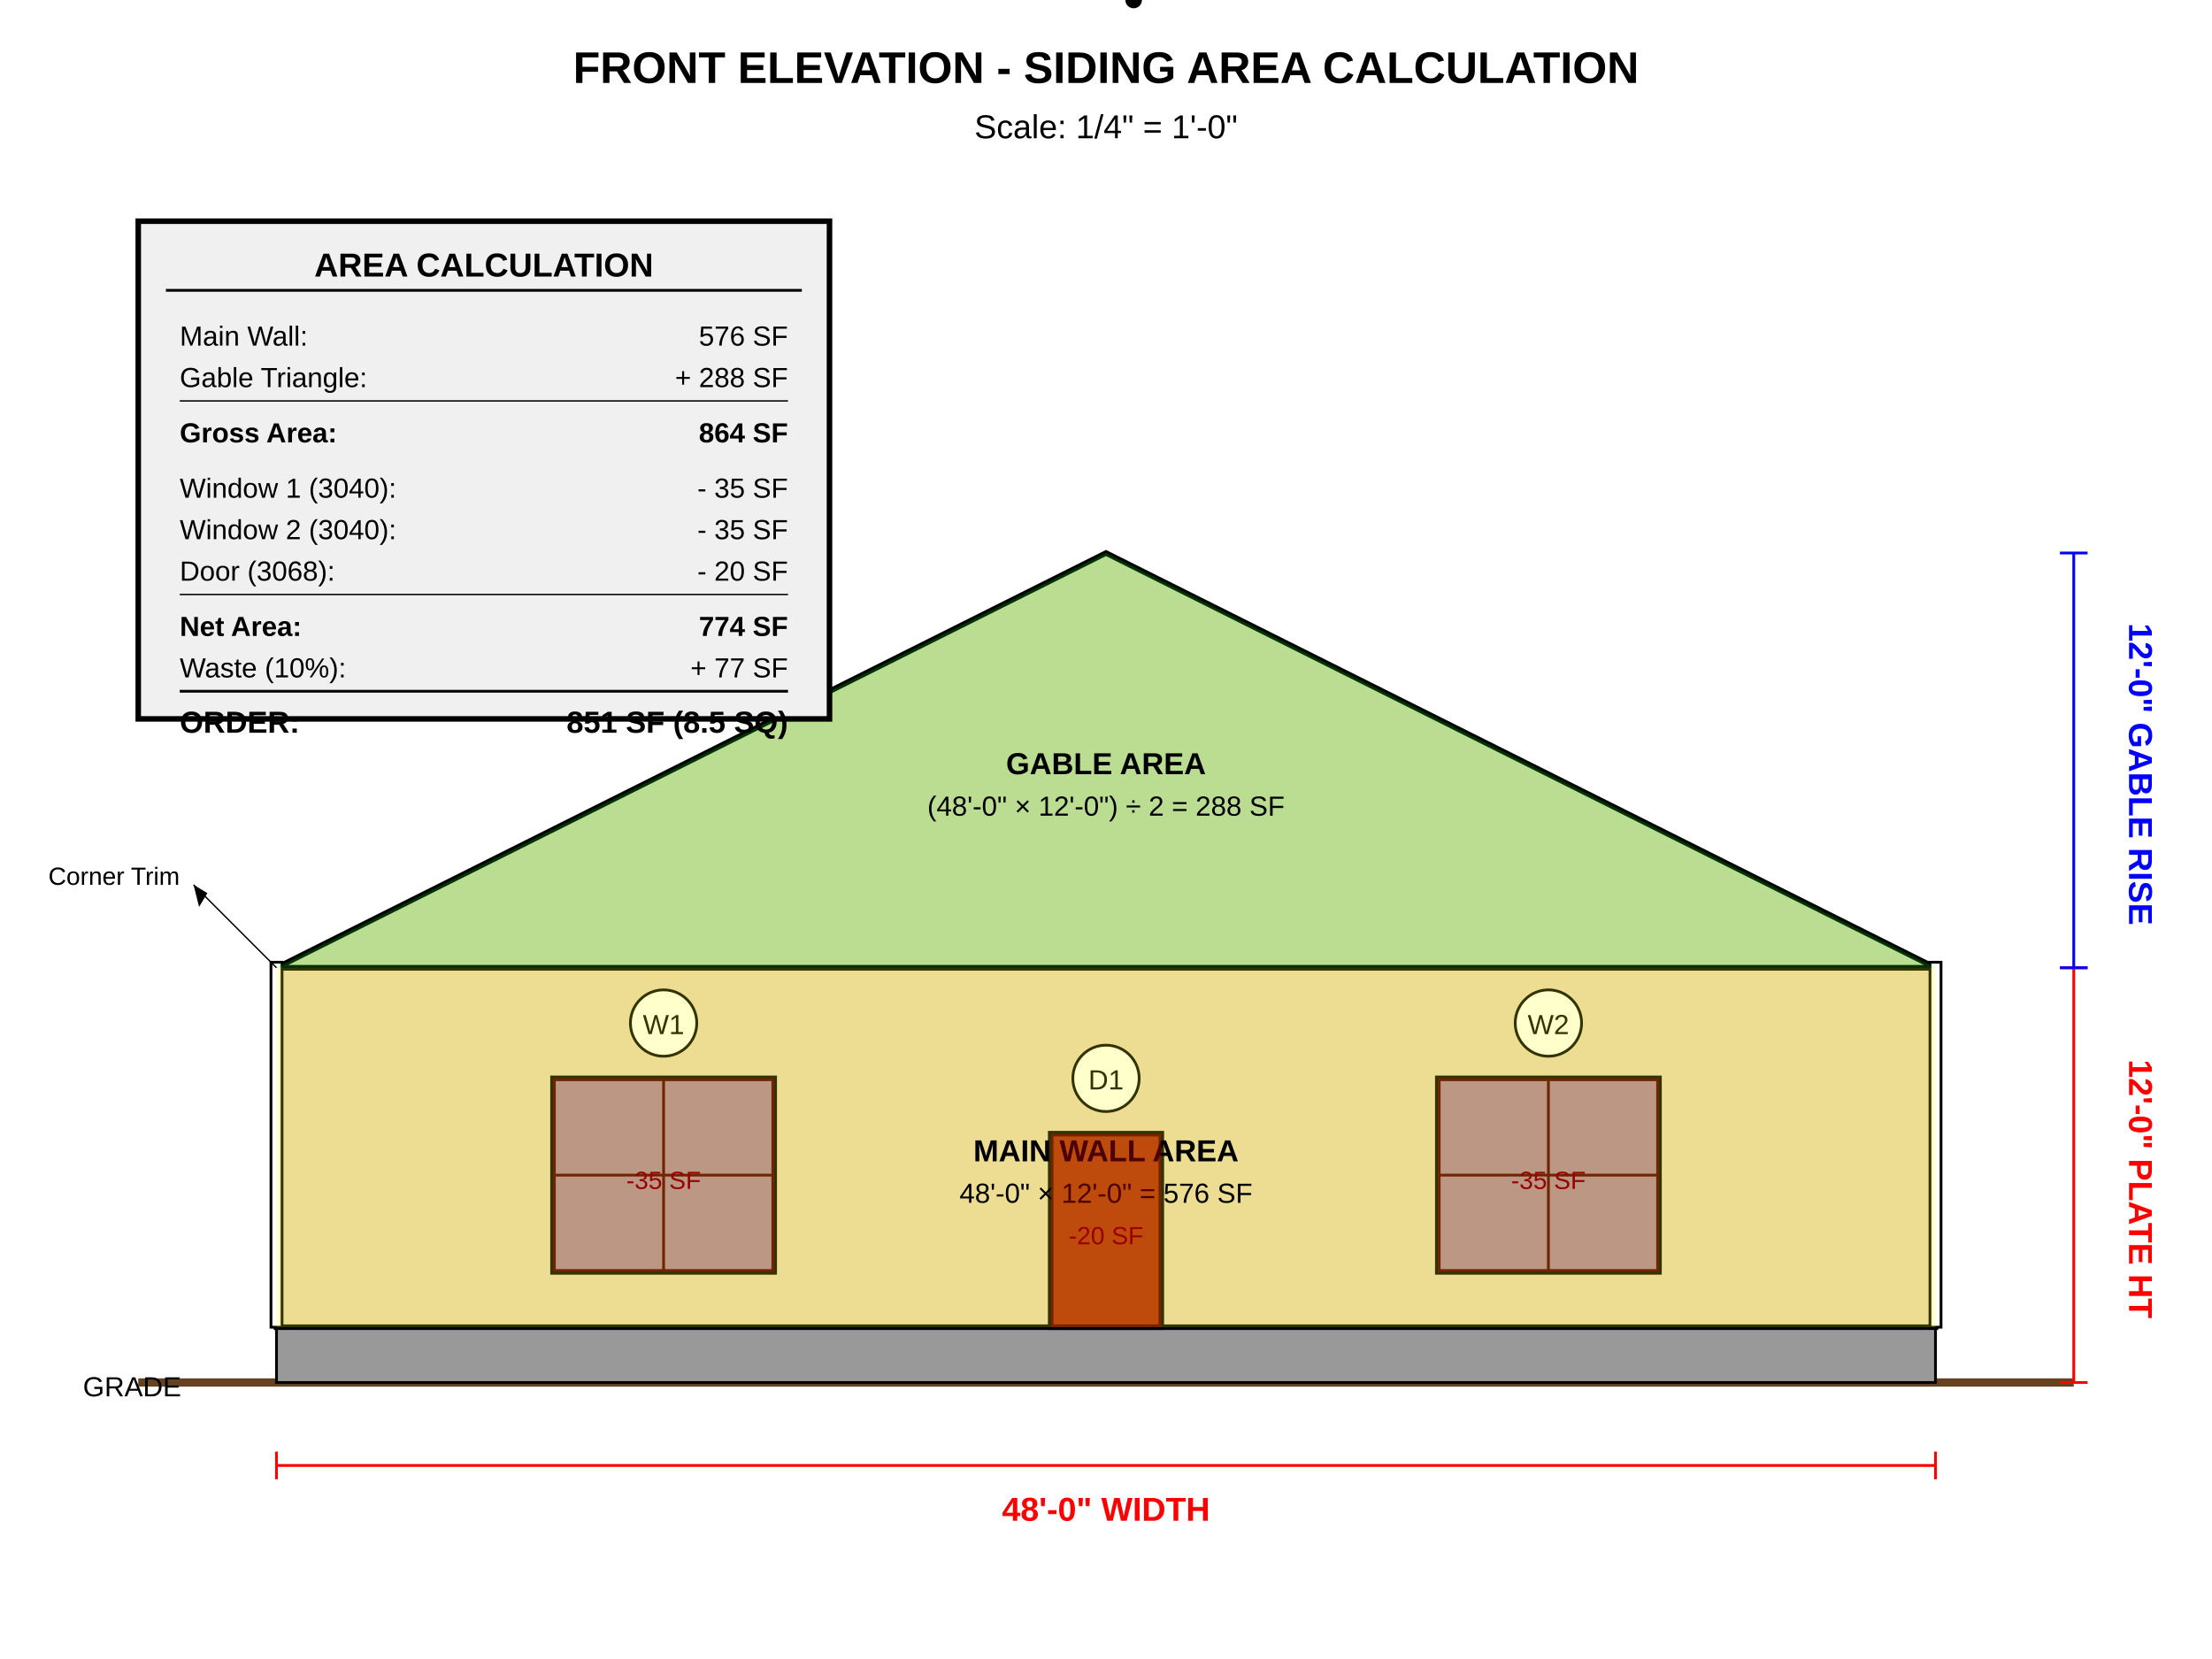
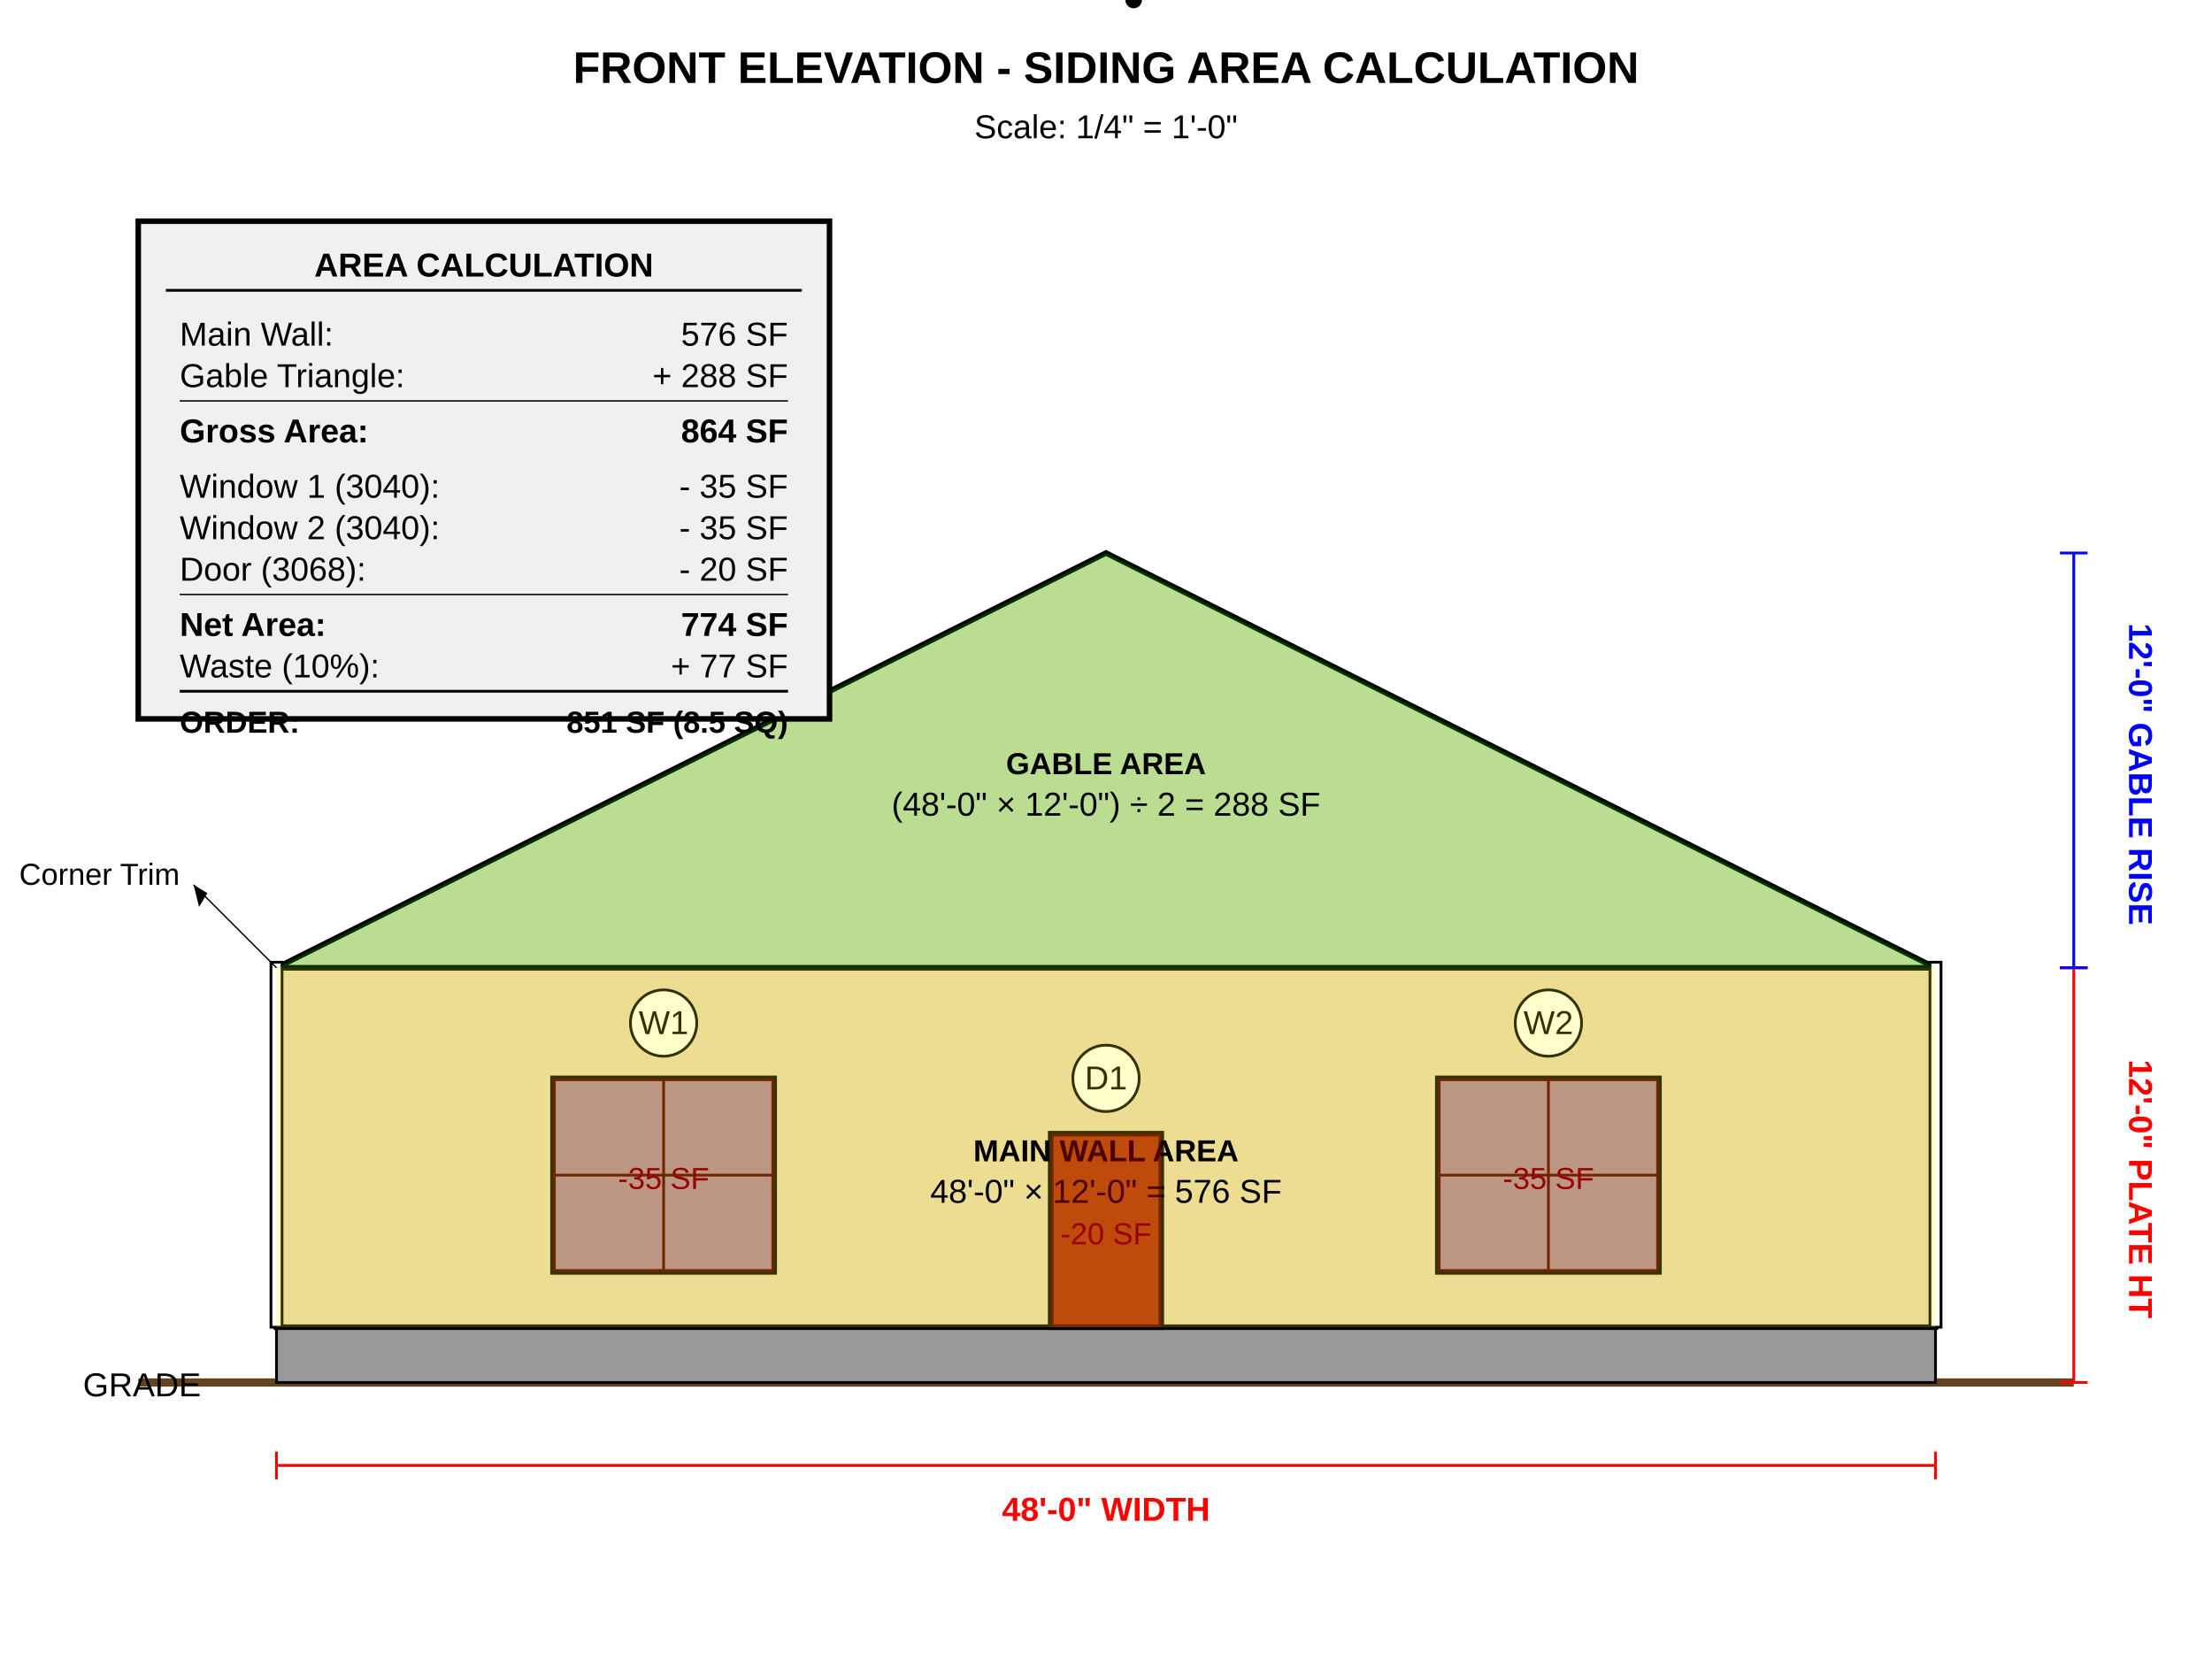
<svg xmlns="http://www.w3.org/2000/svg" width="800" height="600">
  <rect width="800" height="600" fill="#ffffff" />
  <text x="400" y="30" font-family="Arial" font-size="16" font-weight="bold" text-anchor="middle">FRONT ELEVATION - SIDING AREA CALCULATION</text>
  <text x="400" y="50" font-family="Arial" font-size="12" text-anchor="middle">Scale: 1/4" = 1'-0"</text>
  <line x1="50" y1="500" x2="750" y2="500" stroke="#654321" stroke-width="3" />
-   <text x="30" y="505" font-family="Arial" font-size="10">GRADE</text>
+   <text x="30" y="505" font-family="Arial" font-size="12">GRADE</text>
  <rect x="100" y="480" width="600" height="20" fill="#999999" stroke="#000" stroke-width="1" />
  <rect x="100" y="350" width="600" height="130" fill="#e8d5b7" stroke="#000" stroke-width="2" />
  <polygon points="100,350 400,200 700,350" fill="#e8d5b7" stroke="#000" stroke-width="2" />
  <g id="window1">
    <rect x="200" y="390" width="80" height="70" fill="#87ceeb" stroke="#000" stroke-width="2" />
    <line x1="240" y1="390" x2="240" y2="460" stroke="#000" stroke-width="1" />
    <line x1="200" y1="425" x2="280" y2="425" stroke="#000" stroke-width="1" />
    <circle cx="240" cy="370" r="12" fill="#fff" stroke="#000" stroke-width="1" />
-     <text x="240" y="374" font-family="Arial" font-size="10" text-anchor="middle">W1</text>
+     <text x="240" y="374" font-family="Arial" font-size="12" text-anchor="middle">W1</text>
  </g>
  <g id="window2">
    <rect x="520" y="390" width="80" height="70" fill="#87ceeb" stroke="#000" stroke-width="2" />
    <line x1="560" y1="390" x2="560" y2="460" stroke="#000" stroke-width="1" />
    <line x1="520" y1="425" x2="600" y2="425" stroke="#000" stroke-width="1" />
    <circle cx="560" cy="370" r="12" fill="#fff" stroke="#000" stroke-width="1" />
-     <text x="560" y="374" font-family="Arial" font-size="10" text-anchor="middle">W2</text>
+     <text x="560" y="374" font-family="Arial" font-size="12" text-anchor="middle">W2</text>
  </g>
  <g id="door">
    <rect x="380" y="410" width="40" height="70" fill="#8b4513" stroke="#000" stroke-width="2" />
    <circle cx="410" y="450" r="3" fill="#000" />
    <circle cx="400" cy="390" r="12" fill="#fff" stroke="#000" stroke-width="1" />
-     <text x="400" y="394" font-family="Arial" font-size="10" text-anchor="middle">D1</text>
+     <text x="400" y="394" font-family="Arial" font-size="12" text-anchor="middle">D1</text>
  </g>
  <rect x="98" y="348" width="4" height="132" fill="#ffffff" stroke="#000" stroke-width="1" />
  <rect x="698" y="348" width="4" height="132" fill="#ffffff" stroke="#000" stroke-width="1" />
  <g>
    <line x1="100" y1="530" x2="700" y2="530" stroke="#ff0000" stroke-width="1" />
    <line x1="100" y1="525" x2="100" y2="535" stroke="#ff0000" stroke-width="1" />
    <line x1="700" y1="525" x2="700" y2="535" stroke="#ff0000" stroke-width="1" />
    <text x="400" y="550" font-family="Arial" font-size="12" fill="#ff0000" font-weight="bold" text-anchor="middle">48'-0" WIDTH</text>
  </g>
  <g>
    <line x1="750" y1="500" x2="750" y2="350" stroke="#ff0000" stroke-width="1" />
    <line x1="745" y1="500" x2="755" y2="500" stroke="#ff0000" stroke-width="1" />
    <line x1="745" y1="350" x2="755" y2="350" stroke="#ff0000" stroke-width="1" />
    <text x="770" y="430" font-family="Arial" font-size="12" fill="#ff0000" font-weight="bold" transform="rotate(90 770 430)" text-anchor="middle">12'-0" PLATE HT</text>
  </g>
  <g>
    <line x1="750" y1="350" x2="750" y2="200" stroke="#0000ff" stroke-width="1" />
    <line x1="745" y1="350" x2="755" y2="350" stroke="#0000ff" stroke-width="1" />
    <line x1="745" y1="200" x2="755" y2="200" stroke="#0000ff" stroke-width="1" />
    <text x="770" y="280" font-family="Arial" font-size="12" fill="#0000ff" font-weight="bold" transform="rotate(90 770 280)" text-anchor="middle">12'-0" GABLE RISE</text>
  </g>
  <rect x="100" y="350" width="600" height="130" fill="rgba(255,255,0,0.2)" stroke="none" />
  <text x="400" y="420" font-family="Arial" font-size="11" font-weight="bold" text-anchor="middle">MAIN WALL AREA</text>
-   <text x="400" y="435" font-family="Arial" font-size="10" text-anchor="middle">48'-0" × 12'-0" = 576 SF</text>
+   <text x="400" y="435" font-family="Arial" font-size="12" text-anchor="middle">48'-0" × 12'-0" = 576 SF</text>
  <polygon points="100,350 400,200 700,350" fill="rgba(0,255,0,0.2)" stroke="none" />
  <text x="400" y="280" font-family="Arial" font-size="11" font-weight="bold" text-anchor="middle">GABLE AREA</text>
-   <text x="400" y="295" font-family="Arial" font-size="10" text-anchor="middle">(48'-0" × 12'-0") ÷ 2 = 288 SF</text>
+   <text x="400" y="295" font-family="Arial" font-size="12" text-anchor="middle">(48'-0" × 12'-0") ÷ 2 = 288 SF</text>
  <g id="deductions">
    <rect x="200" y="390" width="80" height="70" fill="rgba(255,0,0,0.3)" stroke="none" />
-     <text x="240" y="430" font-family="Arial" font-size="9" text-anchor="middle" fill="#990000">-35 SF</text>
+     <text x="240" y="430" font-family="Arial" font-size="11" text-anchor="middle" fill="#990000">-35 SF</text>
    <rect x="520" y="390" width="80" height="70" fill="rgba(255,0,0,0.3)" stroke="none" />
-     <text x="560" y="430" font-family="Arial" font-size="9" text-anchor="middle" fill="#990000">-35 SF</text>
+     <text x="560" y="430" font-family="Arial" font-size="11" text-anchor="middle" fill="#990000">-35 SF</text>
    <rect x="380" y="410" width="40" height="70" fill="rgba(255,0,0,0.3)" stroke="none" />
-     <text x="400" y="450" font-family="Arial" font-size="9" text-anchor="middle" fill="#990000">-20 SF</text>
+     <text x="400" y="450" font-family="Arial" font-size="11" text-anchor="middle" fill="#990000">-20 SF</text>
  </g>
  <g transform="translate(50, 80)">
    <rect x="0" y="0" width="250" height="180" fill="#f0f0f0" stroke="#000" stroke-width="2" />
    <text x="125" y="20" font-family="Arial" font-size="12" font-weight="bold" text-anchor="middle">AREA CALCULATION</text>
    <line x1="10" y1="25" x2="240" y2="25" stroke="#000" stroke-width="1" />
-     <text x="15" y="45" font-family="Arial" font-size="10">Main Wall:</text>
-     <text x="235" y="45" font-family="Arial" font-size="10" text-anchor="end">576 SF</text>
-     <text x="15" y="60" font-family="Arial" font-size="10">Gable Triangle:</text>
-     <text x="235" y="60" font-family="Arial" font-size="10" text-anchor="end">+ 288 SF</text>
+     <text x="15" y="45" font-family="Arial" font-size="12">Main Wall:</text>
+     <text x="235" y="45" font-family="Arial" font-size="12" text-anchor="end">576 SF</text>
+     <text x="15" y="60" font-family="Arial" font-size="12">Gable Triangle:</text>
+     <text x="235" y="60" font-family="Arial" font-size="12" text-anchor="end">+ 288 SF</text>
    <line x1="15" y1="65" x2="235" y2="65" stroke="#000" stroke-width="0.5" />
-     <text x="15" y="80" font-family="Arial" font-size="10" font-weight="bold">Gross Area:</text>
-     <text x="235" y="80" font-family="Arial" font-size="10" font-weight="bold" text-anchor="end">864 SF</text>
-     <text x="15" y="100" font-family="Arial" font-size="10">Window 1 (3040):</text>
-     <text x="235" y="100" font-family="Arial" font-size="10" text-anchor="end">- 35 SF</text>
-     <text x="15" y="115" font-family="Arial" font-size="10">Window 2 (3040):</text>
-     <text x="235" y="115" font-family="Arial" font-size="10" text-anchor="end">- 35 SF</text>
-     <text x="15" y="130" font-family="Arial" font-size="10">Door (3068):</text>
-     <text x="235" y="130" font-family="Arial" font-size="10" text-anchor="end">- 20 SF</text>
+     <text x="15" y="80" font-family="Arial" font-size="12" font-weight="bold">Gross Area:</text>
+     <text x="235" y="80" font-family="Arial" font-size="12" font-weight="bold" text-anchor="end">864 SF</text>
+     <text x="15" y="100" font-family="Arial" font-size="12">Window 1 (3040):</text>
+     <text x="235" y="100" font-family="Arial" font-size="12" text-anchor="end">- 35 SF</text>
+     <text x="15" y="115" font-family="Arial" font-size="12">Window 2 (3040):</text>
+     <text x="235" y="115" font-family="Arial" font-size="12" text-anchor="end">- 35 SF</text>
+     <text x="15" y="130" font-family="Arial" font-size="12">Door (3068):</text>
+     <text x="235" y="130" font-family="Arial" font-size="12" text-anchor="end">- 20 SF</text>
    <line x1="15" y1="135" x2="235" y2="135" stroke="#000" stroke-width="0.5" />
-     <text x="15" y="150" font-family="Arial" font-size="10" font-weight="bold">Net Area:</text>
-     <text x="235" y="150" font-family="Arial" font-size="10" font-weight="bold" text-anchor="end">774 SF</text>
-     <text x="15" y="165" font-family="Arial" font-size="10">Waste (10%):</text>
-     <text x="235" y="165" font-family="Arial" font-size="10" text-anchor="end">+ 77 SF</text>
+     <text x="15" y="150" font-family="Arial" font-size="12" font-weight="bold">Net Area:</text>
+     <text x="235" y="150" font-family="Arial" font-size="12" font-weight="bold" text-anchor="end">774 SF</text>
+     <text x="15" y="165" font-family="Arial" font-size="12">Waste (10%):</text>
+     <text x="235" y="165" font-family="Arial" font-size="12" text-anchor="end">+ 77 SF</text>
    <line x1="15" y1="170" x2="235" y2="170" stroke="#000" stroke-width="1" />
    <text x="15" y="185" font-family="Arial" font-size="11" font-weight="bold">ORDER:</text>
    <text x="235" y="185" font-family="Arial" font-size="11" font-weight="bold" text-anchor="end">851 SF (8.5 SQ)</text>
  </g>
  <line x1="100" y1="350" x2="70" y2="320" stroke="#000" stroke-width="0.5" />
  <polygon points="70,320 75,323 72,328" fill="#000" />
-   <text x="65" y="320" font-family="Arial" font-size="9" text-anchor="end">Corner Trim</text>
+   <text x="65" y="320" font-family="Arial" font-size="11" text-anchor="end">Corner Trim</text>
</svg>
